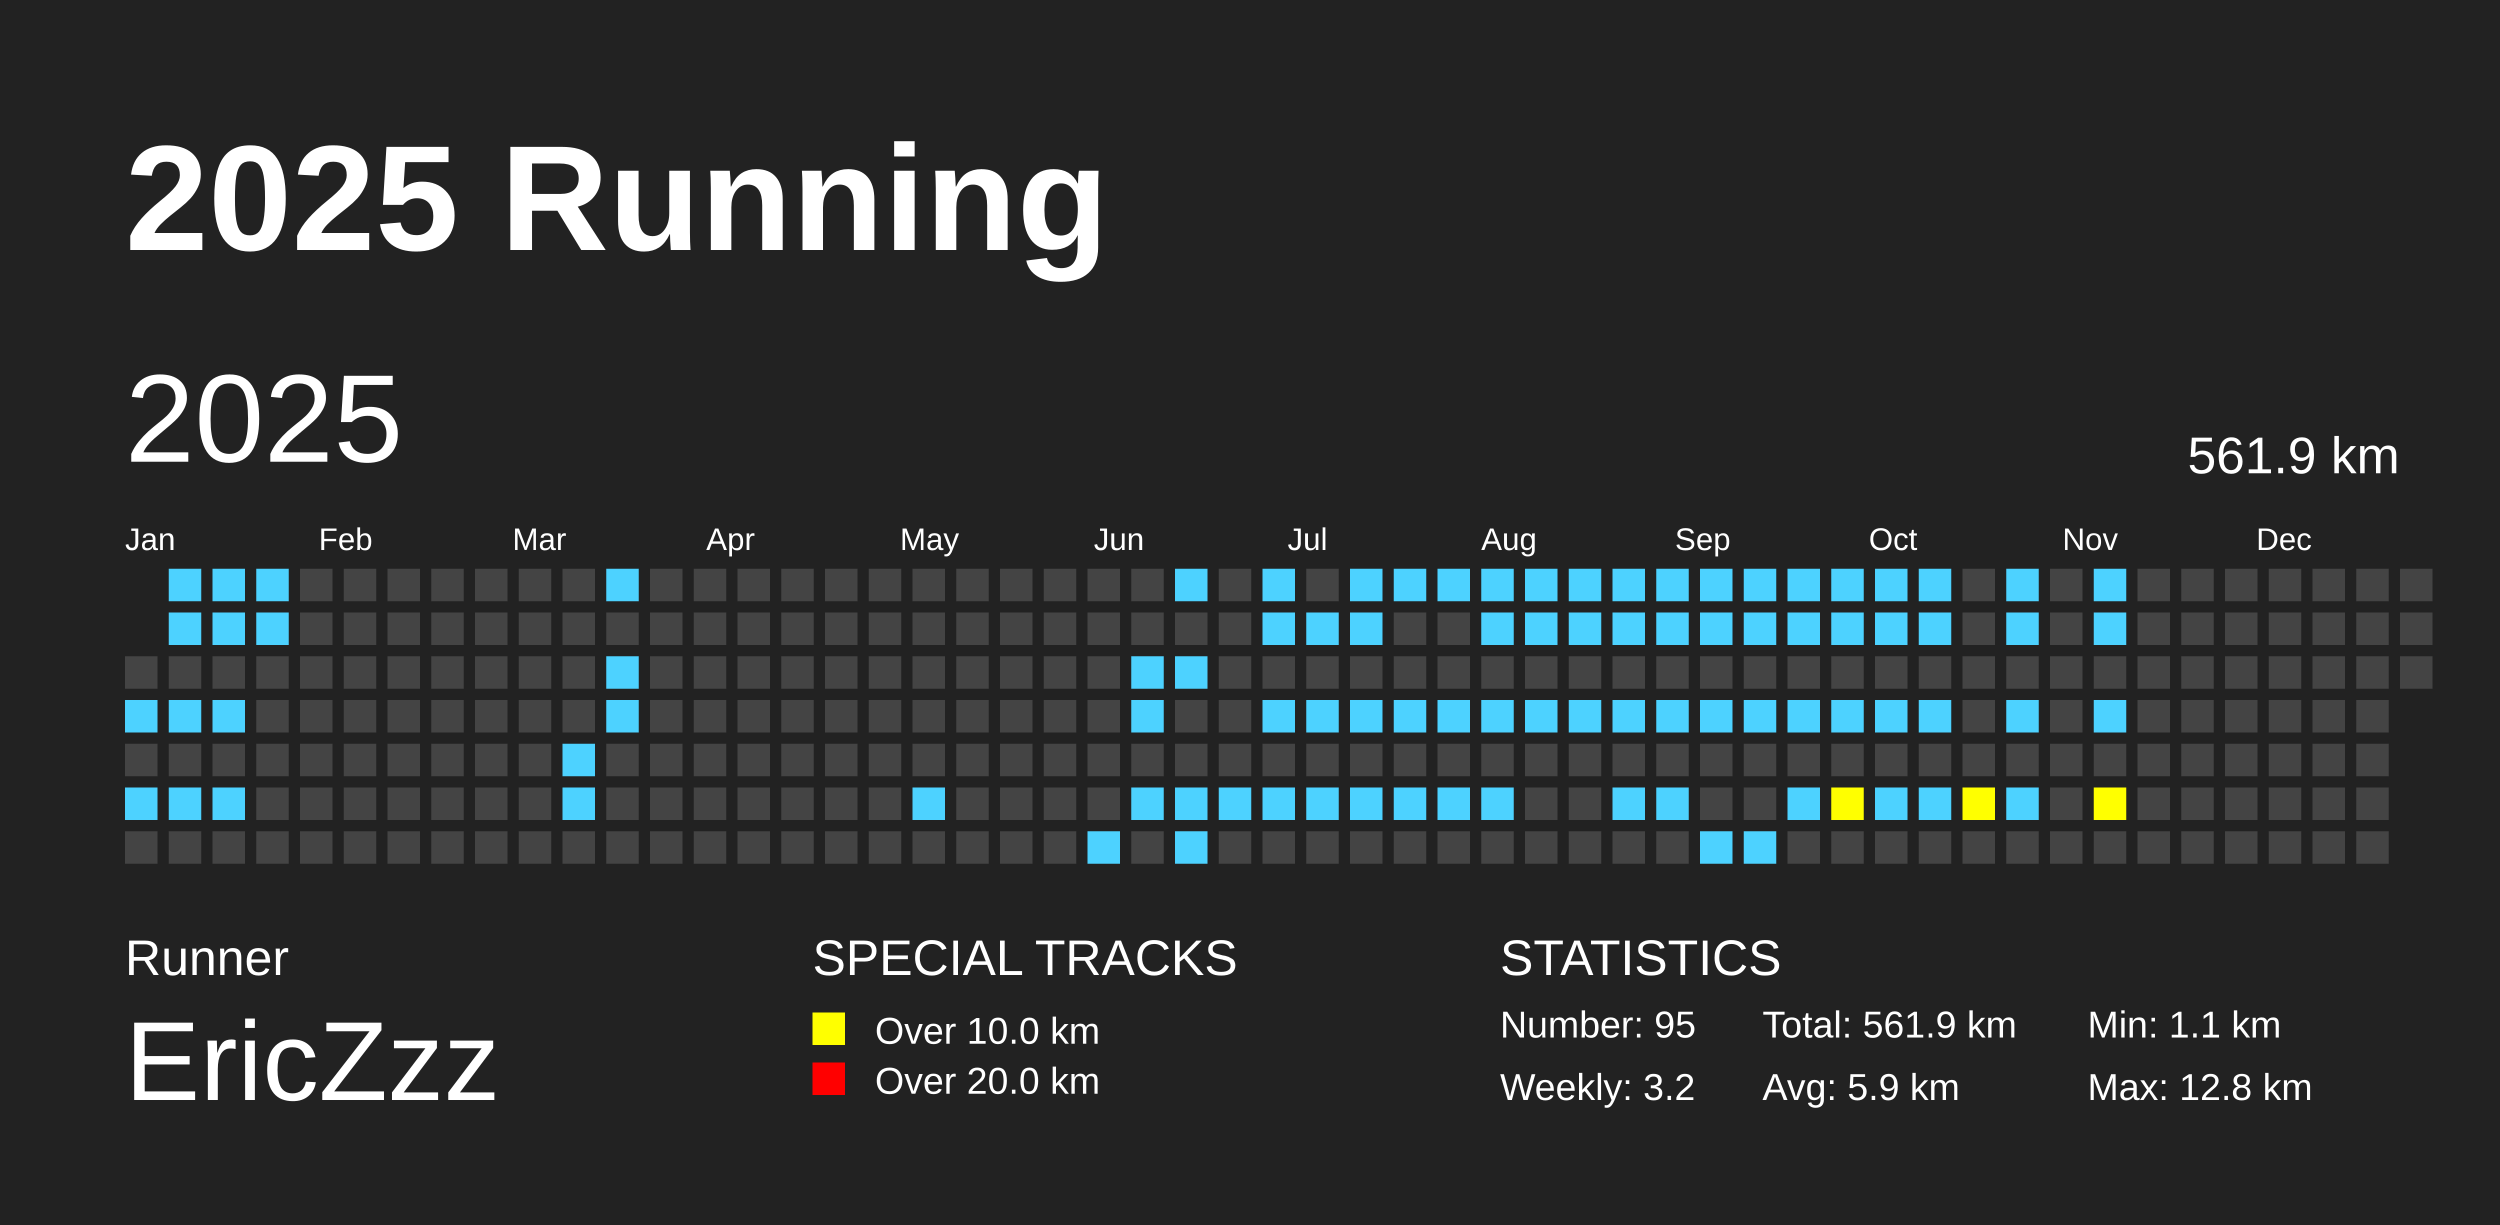
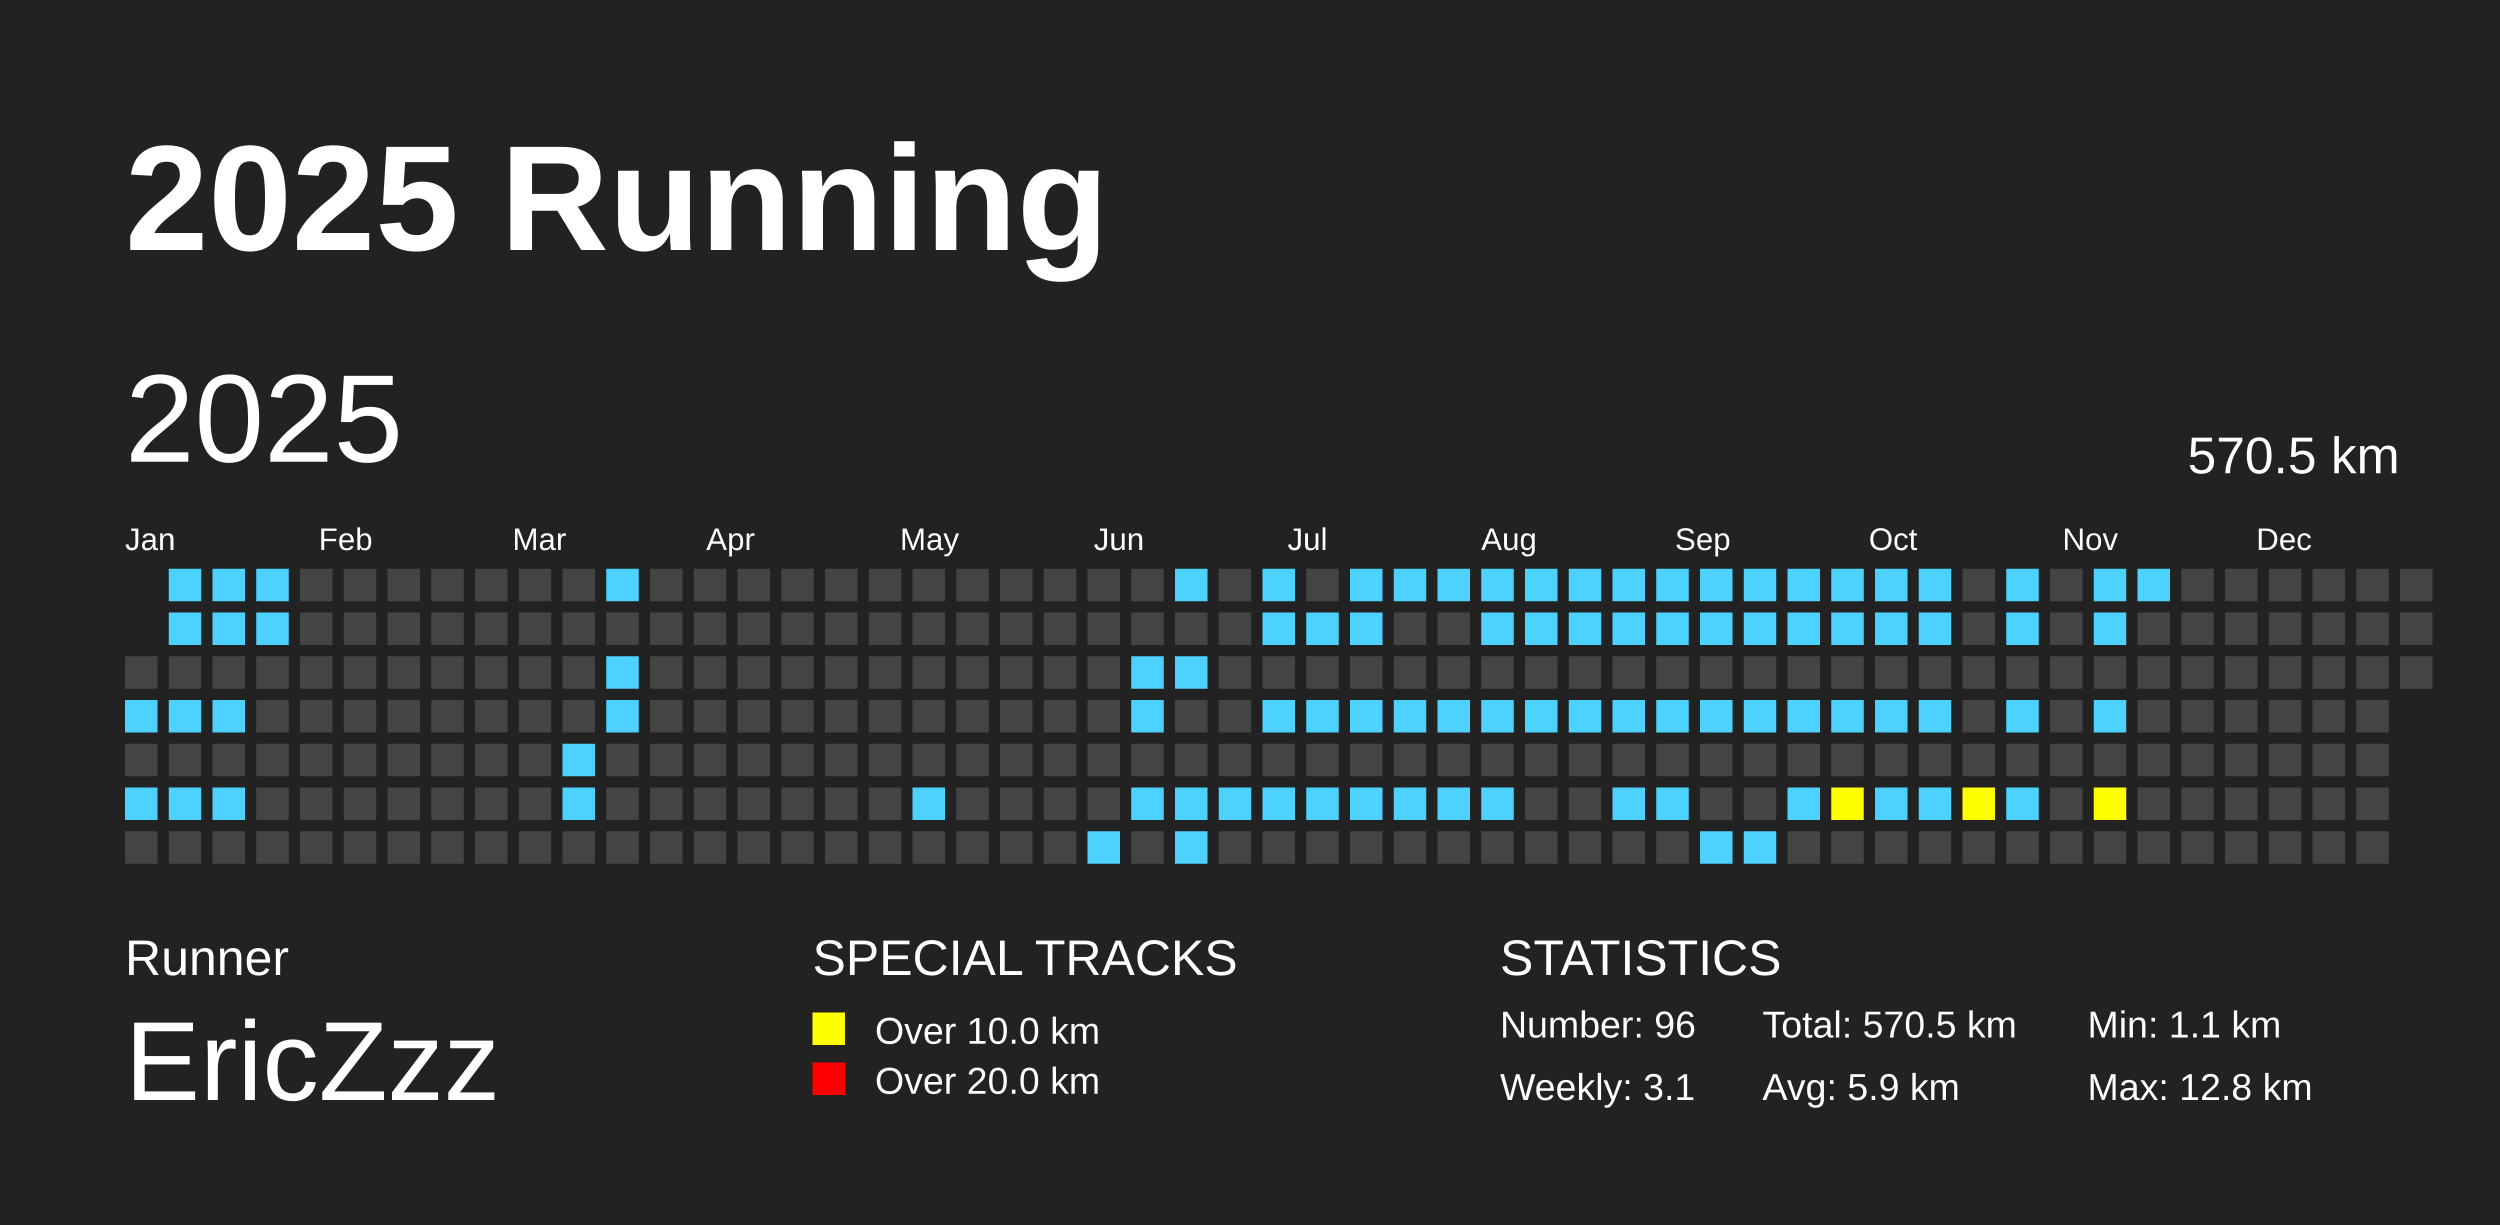
<svg xmlns="http://www.w3.org/2000/svg" baseProfile="full" height="98mm" version="1.1" viewBox="0,0,200,98" width="200mm">
  <defs />
  <rect fill="#222222" height="98" width="200" x="0" y="0" />
  <text fill="#FFFFFF" style="font-size:12px; font-family:Arial; font-weight:bold;" x="10" y="20">2025 Running</text>
  <text fill="#FFFFFF" style="font-size:4px; font-family:Arial" x="10" y="78">Runner</text>
  <text fill="#FFFFFF" style="font-size:9px; font-family:Arial" x="10" y="88">EricZzz</text>
  <text fill="#FFFFFF" style="font-size:4px; font-family:Arial" x="65" y="78">SPECIAL TRACKS</text>
  <rect fill="yellow" height="2.6" width="2.6" x="65" y="81" />
  <text fill="#FFFFFF" style="font-size:3px; font-family:Arial" x="70" y="83.5">Over 10.0 km</text>
  <rect fill="red" height="2.6" width="2.6" x="65" y="85" />
  <text fill="#FFFFFF" style="font-size:3px; font-family:Arial" x="70" y="87.5">Over 20.0 km</text>
  <text fill="#FFFFFF" style="font-size:4px; font-family:Arial" x="120" y="78">STATISTICS</text>
-   <text fill="#FFFFFF" style="font-size:3px; font-family:Arial" x="120" y="83">Number: 95</text>
-   <text fill="#FFFFFF" style="font-size:3px; font-family:Arial" x="120" y="88">Weekly: 3.2</text>
-   <text fill="#FFFFFF" style="font-size:3px; font-family:Arial" x="141" y="83">Total: 561.9 km</text>
+   <text fill="#FFFFFF" style="font-size:3px; font-family:Arial" x="120" y="83">Number: 96</text>
+   <text fill="#FFFFFF" style="font-size:3px; font-family:Arial" x="120" y="88">Weekly: 3.1</text>
+   <text fill="#FFFFFF" style="font-size:3px; font-family:Arial" x="141" y="83">Total: 570.5 km</text>
  <text fill="#FFFFFF" style="font-size:3px; font-family:Arial" x="141" y="88">Avg: 5.9 km</text>
  <text fill="#FFFFFF" style="font-size:3px; font-family:Arial" x="167" y="83">Min: 1.1 km</text>
  <text fill="#FFFFFF" style="font-size:3px; font-family:Arial" x="167" y="88">Max: 12.8 km</text>
  <text dominant-baseline="hanging" fill="#FFFFFF" style="font-size:10.0px; font-family:Arial;" x="10" y="30">2025</text>
-   <text dominant-baseline="hanging" fill="#FFFFFF" style="font-size:4.125px; font-family:Arial;" x="175" y="35">561.9 km</text>
+   <text dominant-baseline="hanging" fill="#FFFFFF" style="font-size:4.125px; font-family:Arial;" x="175" y="35">570.5 km</text>
  <text fill="#FFFFFF" style="font-size:2.5px; font-family:Arial" x="10.0" y="44">Jan</text>
  <text fill="#FFFFFF" style="font-size:2.5px; font-family:Arial" x="25.5" y="44">Feb</text>
  <text fill="#FFFFFF" style="font-size:2.5px; font-family:Arial" x="41.0" y="44">Mar</text>
  <text fill="#FFFFFF" style="font-size:2.5px; font-family:Arial" x="56.5" y="44">Apr</text>
  <text fill="#FFFFFF" style="font-size:2.5px; font-family:Arial" x="72.0" y="44">May</text>
  <text fill="#FFFFFF" style="font-size:2.5px; font-family:Arial" x="87.5" y="44">Jun</text>
  <text fill="#FFFFFF" style="font-size:2.5px; font-family:Arial" x="103.0" y="44">Jul</text>
  <text fill="#FFFFFF" style="font-size:2.5px; font-family:Arial" x="118.5" y="44">Aug</text>
  <text fill="#FFFFFF" style="font-size:2.5px; font-family:Arial" x="134.0" y="44">Sep</text>
  <text fill="#FFFFFF" style="font-size:2.5px; font-family:Arial" x="149.5" y="44">Oct</text>
  <text fill="#FFFFFF" style="font-size:2.5px; font-family:Arial" x="165.0" y="44">Nov</text>
  <text fill="#FFFFFF" style="font-size:2.5px; font-family:Arial" x="180.5" y="44">Dec</text>
  <rect fill="#444444" height="2.6" width="2.6" x="10.0" y="52.5" />
  <rect fill="#4DD2FF" height="2.6" width="2.6" x="10.0" y="56.0" />
  <rect fill="#444444" height="2.6" width="2.6" x="10.0" y="59.5" />
  <rect fill="#4DD2FF" height="2.6" width="2.6" x="10.0" y="63.0" />
  <rect fill="#444444" height="2.6" width="2.6" x="10.0" y="66.5" />
  <rect fill="#4DD2FF" height="2.6" width="2.6" x="13.5" y="45.5" />
  <rect fill="#4DD2FF" height="2.6" width="2.6" x="13.5" y="49.0" />
  <rect fill="#444444" height="2.6" width="2.6" x="13.5" y="52.5" />
  <rect fill="#4DD2FF" height="2.6" width="2.6" x="13.5" y="56.0" />
  <rect fill="#444444" height="2.6" width="2.6" x="13.5" y="59.5" />
  <rect fill="#4DD2FF" height="2.6" width="2.6" x="13.5" y="63.0" />
  <rect fill="#444444" height="2.6" width="2.6" x="13.5" y="66.5" />
  <rect fill="#4DD2FF" height="2.6" width="2.6" x="17.0" y="45.5" />
  <rect fill="#4DD2FF" height="2.6" width="2.6" x="17.0" y="49.0" />
  <rect fill="#444444" height="2.6" width="2.6" x="17.0" y="52.5" />
  <rect fill="#4DD2FF" height="2.6" width="2.6" x="17.0" y="56.0" />
  <rect fill="#444444" height="2.6" width="2.6" x="17.0" y="59.5" />
  <rect fill="#4DD2FF" height="2.6" width="2.6" x="17.0" y="63.0" />
  <rect fill="#444444" height="2.6" width="2.6" x="17.0" y="66.5" />
  <rect fill="#4DD2FF" height="2.6" width="2.6" x="20.5" y="45.5" />
  <rect fill="#4DD2FF" height="2.6" width="2.6" x="20.5" y="49.0" />
  <rect fill="#444444" height="2.6" width="2.6" x="20.5" y="52.5" />
  <rect fill="#444444" height="2.6" width="2.6" x="20.5" y="56.0" />
  <rect fill="#444444" height="2.6" width="2.6" x="20.5" y="59.5" />
  <rect fill="#444444" height="2.6" width="2.6" x="20.5" y="63.0" />
  <rect fill="#444444" height="2.6" width="2.6" x="20.5" y="66.5" />
  <rect fill="#444444" height="2.6" width="2.6" x="24.0" y="45.5" />
  <rect fill="#444444" height="2.6" width="2.6" x="24.0" y="49.0" />
  <rect fill="#444444" height="2.6" width="2.6" x="24.0" y="52.5" />
  <rect fill="#444444" height="2.6" width="2.6" x="24.0" y="56.0" />
  <rect fill="#444444" height="2.6" width="2.6" x="24.0" y="59.5" />
  <rect fill="#444444" height="2.6" width="2.6" x="24.0" y="63.0" />
  <rect fill="#444444" height="2.6" width="2.6" x="24.0" y="66.5" />
  <rect fill="#444444" height="2.6" width="2.6" x="27.5" y="45.5" />
  <rect fill="#444444" height="2.6" width="2.6" x="27.5" y="49.0" />
  <rect fill="#444444" height="2.6" width="2.6" x="27.5" y="52.5" />
  <rect fill="#444444" height="2.6" width="2.6" x="27.5" y="56.0" />
  <rect fill="#444444" height="2.6" width="2.6" x="27.5" y="59.5" />
  <rect fill="#444444" height="2.6" width="2.6" x="27.5" y="63.0" />
  <rect fill="#444444" height="2.6" width="2.6" x="27.5" y="66.5" />
  <rect fill="#444444" height="2.6" width="2.6" x="31.0" y="45.5" />
  <rect fill="#444444" height="2.6" width="2.6" x="31.0" y="49.0" />
  <rect fill="#444444" height="2.6" width="2.6" x="31.0" y="52.5" />
  <rect fill="#444444" height="2.6" width="2.6" x="31.0" y="56.0" />
  <rect fill="#444444" height="2.6" width="2.6" x="31.0" y="59.5" />
  <rect fill="#444444" height="2.6" width="2.6" x="31.0" y="63.0" />
  <rect fill="#444444" height="2.6" width="2.6" x="31.0" y="66.5" />
  <rect fill="#444444" height="2.6" width="2.6" x="34.5" y="45.5" />
  <rect fill="#444444" height="2.6" width="2.6" x="34.5" y="49.0" />
  <rect fill="#444444" height="2.6" width="2.6" x="34.5" y="52.5" />
  <rect fill="#444444" height="2.6" width="2.6" x="34.5" y="56.0" />
  <rect fill="#444444" height="2.6" width="2.6" x="34.5" y="59.5" />
  <rect fill="#444444" height="2.6" width="2.6" x="34.5" y="63.0" />
  <rect fill="#444444" height="2.6" width="2.6" x="34.5" y="66.5" />
  <rect fill="#444444" height="2.6" width="2.6" x="38.0" y="45.5" />
  <rect fill="#444444" height="2.6" width="2.6" x="38.0" y="49.0" />
  <rect fill="#444444" height="2.6" width="2.6" x="38.0" y="52.5" />
  <rect fill="#444444" height="2.6" width="2.6" x="38.0" y="56.0" />
  <rect fill="#444444" height="2.6" width="2.6" x="38.0" y="59.5" />
  <rect fill="#444444" height="2.6" width="2.6" x="38.0" y="63.0" />
  <rect fill="#444444" height="2.6" width="2.6" x="38.0" y="66.5" />
  <rect fill="#444444" height="2.6" width="2.6" x="41.5" y="45.5" />
  <rect fill="#444444" height="2.6" width="2.6" x="41.5" y="49.0" />
  <rect fill="#444444" height="2.6" width="2.6" x="41.5" y="52.5" />
  <rect fill="#444444" height="2.6" width="2.6" x="41.5" y="56.0" />
  <rect fill="#444444" height="2.6" width="2.6" x="41.5" y="59.5" />
  <rect fill="#444444" height="2.6" width="2.6" x="41.5" y="63.0" />
  <rect fill="#444444" height="2.6" width="2.6" x="41.5" y="66.5" />
  <rect fill="#444444" height="2.6" width="2.6" x="45.0" y="45.5" />
  <rect fill="#444444" height="2.6" width="2.6" x="45.0" y="49.0" />
  <rect fill="#444444" height="2.6" width="2.6" x="45.0" y="52.5" />
  <rect fill="#444444" height="2.6" width="2.6" x="45.0" y="56.0" />
  <rect fill="#4DD2FF" height="2.6" width="2.6" x="45.0" y="59.5" />
  <rect fill="#4DD2FF" height="2.6" width="2.6" x="45.0" y="63.0" />
  <rect fill="#444444" height="2.6" width="2.6" x="45.0" y="66.5" />
  <rect fill="#4DD2FF" height="2.6" width="2.6" x="48.5" y="45.5" />
  <rect fill="#444444" height="2.6" width="2.6" x="48.5" y="49.0" />
  <rect fill="#4DD2FF" height="2.6" width="2.6" x="48.5" y="52.5" />
  <rect fill="#4DD2FF" height="2.6" width="2.6" x="48.5" y="56.0" />
  <rect fill="#444444" height="2.6" width="2.6" x="48.5" y="59.5" />
  <rect fill="#444444" height="2.6" width="2.6" x="48.5" y="63.0" />
  <rect fill="#444444" height="2.6" width="2.6" x="48.5" y="66.5" />
  <rect fill="#444444" height="2.6" width="2.6" x="52.0" y="45.5" />
  <rect fill="#444444" height="2.6" width="2.6" x="52.0" y="49.0" />
  <rect fill="#444444" height="2.6" width="2.6" x="52.0" y="52.5" />
  <rect fill="#444444" height="2.6" width="2.6" x="52.0" y="56.0" />
  <rect fill="#444444" height="2.6" width="2.6" x="52.0" y="59.5" />
  <rect fill="#444444" height="2.6" width="2.6" x="52.0" y="63.0" />
  <rect fill="#444444" height="2.6" width="2.6" x="52.0" y="66.5" />
  <rect fill="#444444" height="2.6" width="2.6" x="55.5" y="45.5" />
  <rect fill="#444444" height="2.6" width="2.6" x="55.5" y="49.0" />
  <rect fill="#444444" height="2.6" width="2.6" x="55.5" y="52.5" />
  <rect fill="#444444" height="2.6" width="2.6" x="55.5" y="56.0" />
  <rect fill="#444444" height="2.6" width="2.6" x="55.5" y="59.5" />
  <rect fill="#444444" height="2.6" width="2.6" x="55.5" y="63.0" />
  <rect fill="#444444" height="2.6" width="2.6" x="55.5" y="66.5" />
  <rect fill="#444444" height="2.6" width="2.6" x="59.0" y="45.5" />
  <rect fill="#444444" height="2.6" width="2.6" x="59.0" y="49.0" />
  <rect fill="#444444" height="2.6" width="2.6" x="59.0" y="52.5" />
  <rect fill="#444444" height="2.6" width="2.6" x="59.0" y="56.0" />
  <rect fill="#444444" height="2.6" width="2.6" x="59.0" y="59.5" />
  <rect fill="#444444" height="2.6" width="2.6" x="59.0" y="63.0" />
  <rect fill="#444444" height="2.6" width="2.6" x="59.0" y="66.5" />
  <rect fill="#444444" height="2.6" width="2.6" x="62.5" y="45.5" />
  <rect fill="#444444" height="2.6" width="2.6" x="62.5" y="49.0" />
  <rect fill="#444444" height="2.6" width="2.6" x="62.5" y="52.5" />
  <rect fill="#444444" height="2.6" width="2.6" x="62.5" y="56.0" />
  <rect fill="#444444" height="2.6" width="2.6" x="62.5" y="59.5" />
  <rect fill="#444444" height="2.6" width="2.6" x="62.5" y="63.0" />
  <rect fill="#444444" height="2.6" width="2.6" x="62.5" y="66.5" />
  <rect fill="#444444" height="2.6" width="2.6" x="66.0" y="45.5" />
  <rect fill="#444444" height="2.6" width="2.6" x="66.0" y="49.0" />
  <rect fill="#444444" height="2.6" width="2.6" x="66.0" y="52.5" />
  <rect fill="#444444" height="2.6" width="2.6" x="66.0" y="56.0" />
  <rect fill="#444444" height="2.6" width="2.6" x="66.0" y="59.5" />
  <rect fill="#444444" height="2.6" width="2.6" x="66.0" y="63.0" />
  <rect fill="#444444" height="2.6" width="2.6" x="66.0" y="66.5" />
  <rect fill="#444444" height="2.6" width="2.6" x="69.5" y="45.5" />
  <rect fill="#444444" height="2.6" width="2.6" x="69.5" y="49.0" />
  <rect fill="#444444" height="2.6" width="2.6" x="69.5" y="52.5" />
  <rect fill="#444444" height="2.6" width="2.6" x="69.5" y="56.0" />
  <rect fill="#444444" height="2.6" width="2.6" x="69.5" y="59.5" />
  <rect fill="#444444" height="2.6" width="2.6" x="69.5" y="63.0" />
  <rect fill="#444444" height="2.6" width="2.6" x="69.5" y="66.5" />
  <rect fill="#444444" height="2.6" width="2.6" x="73.0" y="45.5" />
  <rect fill="#444444" height="2.6" width="2.6" x="73.0" y="49.0" />
  <rect fill="#444444" height="2.6" width="2.6" x="73.0" y="52.5" />
  <rect fill="#444444" height="2.6" width="2.6" x="73.0" y="56.0" />
  <rect fill="#444444" height="2.6" width="2.6" x="73.0" y="59.5" />
  <rect fill="#4DD2FF" height="2.6" width="2.6" x="73.0" y="63.0" />
  <rect fill="#444444" height="2.6" width="2.6" x="73.0" y="66.5" />
  <rect fill="#444444" height="2.6" width="2.6" x="76.5" y="45.5" />
  <rect fill="#444444" height="2.6" width="2.6" x="76.5" y="49.0" />
  <rect fill="#444444" height="2.6" width="2.6" x="76.5" y="52.5" />
  <rect fill="#444444" height="2.6" width="2.6" x="76.5" y="56.0" />
  <rect fill="#444444" height="2.6" width="2.6" x="76.5" y="59.5" />
  <rect fill="#444444" height="2.6" width="2.6" x="76.5" y="63.0" />
  <rect fill="#444444" height="2.6" width="2.6" x="76.5" y="66.5" />
  <rect fill="#444444" height="2.6" width="2.6" x="80.0" y="45.5" />
  <rect fill="#444444" height="2.6" width="2.6" x="80.0" y="49.0" />
  <rect fill="#444444" height="2.6" width="2.6" x="80.0" y="52.5" />
  <rect fill="#444444" height="2.6" width="2.6" x="80.0" y="56.0" />
  <rect fill="#444444" height="2.6" width="2.6" x="80.0" y="59.5" />
  <rect fill="#444444" height="2.6" width="2.6" x="80.0" y="63.0" />
  <rect fill="#444444" height="2.6" width="2.6" x="80.0" y="66.5" />
  <rect fill="#444444" height="2.6" width="2.6" x="83.5" y="45.5" />
  <rect fill="#444444" height="2.6" width="2.6" x="83.5" y="49.0" />
  <rect fill="#444444" height="2.6" width="2.6" x="83.5" y="52.5" />
  <rect fill="#444444" height="2.6" width="2.6" x="83.5" y="56.0" />
  <rect fill="#444444" height="2.6" width="2.6" x="83.5" y="59.5" />
  <rect fill="#444444" height="2.6" width="2.6" x="83.5" y="63.0" />
  <rect fill="#444444" height="2.6" width="2.6" x="83.5" y="66.5" />
  <rect fill="#444444" height="2.6" width="2.6" x="87.0" y="45.5" />
  <rect fill="#444444" height="2.6" width="2.6" x="87.0" y="49.0" />
  <rect fill="#444444" height="2.6" width="2.6" x="87.0" y="52.5" />
  <rect fill="#444444" height="2.6" width="2.6" x="87.0" y="56.0" />
  <rect fill="#444444" height="2.6" width="2.6" x="87.0" y="59.5" />
  <rect fill="#444444" height="2.6" width="2.6" x="87.0" y="63.0" />
  <rect fill="#4DD2FF" height="2.6" width="2.6" x="87.0" y="66.5" />
  <rect fill="#444444" height="2.6" width="2.6" x="90.5" y="45.5" />
  <rect fill="#444444" height="2.6" width="2.6" x="90.5" y="49.0" />
  <rect fill="#4DD2FF" height="2.6" width="2.6" x="90.5" y="52.5" />
  <rect fill="#4DD2FF" height="2.6" width="2.6" x="90.5" y="56.0" />
  <rect fill="#444444" height="2.6" width="2.6" x="90.5" y="59.5" />
  <rect fill="#4DD2FF" height="2.6" width="2.6" x="90.5" y="63.0" />
  <rect fill="#444444" height="2.6" width="2.6" x="90.5" y="66.5" />
  <rect fill="#4DD2FF" height="2.6" width="2.6" x="94.0" y="45.5" />
  <rect fill="#444444" height="2.6" width="2.6" x="94.0" y="49.0" />
  <rect fill="#4DD2FF" height="2.6" width="2.6" x="94.0" y="52.5" />
  <rect fill="#444444" height="2.6" width="2.6" x="94.0" y="56.0" />
  <rect fill="#444444" height="2.6" width="2.6" x="94.0" y="59.5" />
  <rect fill="#4DD2FF" height="2.6" width="2.6" x="94.0" y="63.0" />
  <rect fill="#4DD2FF" height="2.6" width="2.6" x="94.0" y="66.5" />
  <rect fill="#444444" height="2.6" width="2.6" x="97.5" y="45.5" />
  <rect fill="#444444" height="2.6" width="2.6" x="97.5" y="49.0" />
  <rect fill="#444444" height="2.6" width="2.6" x="97.5" y="52.5" />
  <rect fill="#444444" height="2.6" width="2.6" x="97.5" y="56.0" />
  <rect fill="#444444" height="2.6" width="2.6" x="97.5" y="59.5" />
  <rect fill="#4DD2FF" height="2.6" width="2.6" x="97.5" y="63.0" />
  <rect fill="#444444" height="2.6" width="2.6" x="97.5" y="66.5" />
  <rect fill="#4DD2FF" height="2.6" width="2.6" x="101.0" y="45.5" />
  <rect fill="#4DD2FF" height="2.6" width="2.6" x="101.0" y="49.0" />
  <rect fill="#444444" height="2.6" width="2.6" x="101.0" y="52.5" />
  <rect fill="#4DD2FF" height="2.6" width="2.6" x="101.0" y="56.0" />
  <rect fill="#444444" height="2.6" width="2.6" x="101.0" y="59.5" />
  <rect fill="#4DD2FF" height="2.6" width="2.6" x="101.0" y="63.0" />
  <rect fill="#444444" height="2.6" width="2.6" x="101.0" y="66.5" />
  <rect fill="#444444" height="2.6" width="2.6" x="104.5" y="45.5" />
  <rect fill="#4DD2FF" height="2.6" width="2.6" x="104.5" y="49.0" />
  <rect fill="#444444" height="2.6" width="2.6" x="104.5" y="52.5" />
  <rect fill="#4DD2FF" height="2.6" width="2.6" x="104.5" y="56.0" />
  <rect fill="#444444" height="2.6" width="2.6" x="104.5" y="59.5" />
  <rect fill="#4DD2FF" height="2.6" width="2.6" x="104.5" y="63.0" />
  <rect fill="#444444" height="2.6" width="2.6" x="104.5" y="66.5" />
  <rect fill="#4DD2FF" height="2.6" width="2.6" x="108.0" y="45.5" />
  <rect fill="#4DD2FF" height="2.6" width="2.6" x="108.0" y="49.0" />
  <rect fill="#444444" height="2.6" width="2.6" x="108.0" y="52.5" />
  <rect fill="#4DD2FF" height="2.6" width="2.6" x="108.0" y="56.0" />
  <rect fill="#444444" height="2.6" width="2.6" x="108.0" y="59.5" />
  <rect fill="#4DD2FF" height="2.6" width="2.6" x="108.0" y="63.0" />
  <rect fill="#444444" height="2.6" width="2.6" x="108.0" y="66.5" />
  <rect fill="#4DD2FF" height="2.6" width="2.6" x="111.5" y="45.5" />
  <rect fill="#444444" height="2.6" width="2.6" x="111.5" y="49.0" />
  <rect fill="#444444" height="2.6" width="2.6" x="111.5" y="52.5" />
  <rect fill="#4DD2FF" height="2.6" width="2.6" x="111.5" y="56.0" />
  <rect fill="#444444" height="2.6" width="2.6" x="111.5" y="59.5" />
  <rect fill="#4DD2FF" height="2.6" width="2.6" x="111.5" y="63.0" />
  <rect fill="#444444" height="2.6" width="2.6" x="111.5" y="66.5" />
  <rect fill="#4DD2FF" height="2.6" width="2.6" x="115.0" y="45.5" />
  <rect fill="#444444" height="2.6" width="2.6" x="115.0" y="49.0" />
  <rect fill="#444444" height="2.6" width="2.6" x="115.0" y="52.5" />
  <rect fill="#4DD2FF" height="2.6" width="2.6" x="115.0" y="56.0" />
  <rect fill="#444444" height="2.6" width="2.6" x="115.0" y="59.5" />
  <rect fill="#4DD2FF" height="2.6" width="2.6" x="115.0" y="63.0" />
  <rect fill="#444444" height="2.6" width="2.6" x="115.0" y="66.5" />
  <rect fill="#4DD2FF" height="2.6" width="2.6" x="118.5" y="45.5" />
  <rect fill="#4DD2FF" height="2.6" width="2.6" x="118.5" y="49.0" />
  <rect fill="#444444" height="2.6" width="2.6" x="118.5" y="52.5" />
  <rect fill="#4DD2FF" height="2.6" width="2.6" x="118.5" y="56.0" />
  <rect fill="#444444" height="2.6" width="2.6" x="118.5" y="59.5" />
  <rect fill="#4DD2FF" height="2.6" width="2.6" x="118.5" y="63.0" />
  <rect fill="#444444" height="2.6" width="2.6" x="118.5" y="66.5" />
  <rect fill="#4DD2FF" height="2.6" width="2.6" x="122.0" y="45.5" />
  <rect fill="#4DD2FF" height="2.6" width="2.6" x="122.0" y="49.0" />
  <rect fill="#444444" height="2.6" width="2.6" x="122.0" y="52.5" />
  <rect fill="#4DD2FF" height="2.6" width="2.6" x="122.0" y="56.0" />
  <rect fill="#444444" height="2.6" width="2.6" x="122.0" y="59.5" />
  <rect fill="#444444" height="2.6" width="2.6" x="122.0" y="63.0" />
  <rect fill="#444444" height="2.6" width="2.6" x="122.0" y="66.5" />
  <rect fill="#4DD2FF" height="2.6" width="2.6" x="125.5" y="45.5" />
  <rect fill="#4DD2FF" height="2.6" width="2.6" x="125.5" y="49.0" />
  <rect fill="#444444" height="2.6" width="2.6" x="125.5" y="52.5" />
  <rect fill="#4DD2FF" height="2.6" width="2.6" x="125.5" y="56.0" />
  <rect fill="#444444" height="2.6" width="2.6" x="125.5" y="59.5" />
  <rect fill="#444444" height="2.6" width="2.6" x="125.5" y="63.0" />
  <rect fill="#444444" height="2.6" width="2.6" x="125.5" y="66.5" />
  <rect fill="#4DD2FF" height="2.6" width="2.6" x="129.0" y="45.5" />
  <rect fill="#4DD2FF" height="2.6" width="2.6" x="129.0" y="49.0" />
  <rect fill="#444444" height="2.6" width="2.6" x="129.0" y="52.5" />
  <rect fill="#4DD2FF" height="2.6" width="2.6" x="129.0" y="56.0" />
  <rect fill="#444444" height="2.6" width="2.6" x="129.0" y="59.5" />
  <rect fill="#4DD2FF" height="2.6" width="2.6" x="129.0" y="63.0" />
  <rect fill="#444444" height="2.6" width="2.6" x="129.0" y="66.5" />
  <rect fill="#4DD2FF" height="2.6" width="2.6" x="132.5" y="45.5" />
  <rect fill="#4DD2FF" height="2.6" width="2.6" x="132.5" y="49.0" />
  <rect fill="#444444" height="2.6" width="2.6" x="132.5" y="52.5" />
  <rect fill="#4DD2FF" height="2.6" width="2.6" x="132.5" y="56.0" />
  <rect fill="#444444" height="2.6" width="2.6" x="132.5" y="59.5" />
  <rect fill="#4DD2FF" height="2.6" width="2.6" x="132.5" y="63.0" />
  <rect fill="#444444" height="2.6" width="2.6" x="132.5" y="66.5" />
  <rect fill="#4DD2FF" height="2.6" width="2.6" x="136.0" y="45.5" />
  <rect fill="#4DD2FF" height="2.6" width="2.6" x="136.0" y="49.0" />
  <rect fill="#444444" height="2.6" width="2.6" x="136.0" y="52.5" />
  <rect fill="#4DD2FF" height="2.6" width="2.6" x="136.0" y="56.0" />
  <rect fill="#444444" height="2.6" width="2.6" x="136.0" y="59.5" />
  <rect fill="#444444" height="2.6" width="2.6" x="136.0" y="63.0" />
  <rect fill="#4DD2FF" height="2.6" width="2.6" x="136.0" y="66.5" />
  <rect fill="#4DD2FF" height="2.6" width="2.6" x="139.5" y="45.5" />
  <rect fill="#4DD2FF" height="2.6" width="2.6" x="139.5" y="49.0" />
  <rect fill="#444444" height="2.6" width="2.6" x="139.5" y="52.5" />
  <rect fill="#4DD2FF" height="2.6" width="2.6" x="139.5" y="56.0" />
  <rect fill="#444444" height="2.6" width="2.6" x="139.5" y="59.5" />
  <rect fill="#444444" height="2.6" width="2.6" x="139.5" y="63.0" />
  <rect fill="#4DD2FF" height="2.6" width="2.6" x="139.5" y="66.5" />
  <rect fill="#4DD2FF" height="2.6" width="2.6" x="143.0" y="45.5" />
  <rect fill="#4DD2FF" height="2.6" width="2.6" x="143.0" y="49.0" />
  <rect fill="#444444" height="2.6" width="2.6" x="143.0" y="52.5" />
  <rect fill="#4DD2FF" height="2.6" width="2.6" x="143.0" y="56.0" />
  <rect fill="#444444" height="2.6" width="2.6" x="143.0" y="59.5" />
  <rect fill="#4DD2FF" height="2.6" width="2.6" x="143.0" y="63.0" />
  <rect fill="#444444" height="2.6" width="2.6" x="143.0" y="66.5" />
  <rect fill="#4DD2FF" height="2.6" width="2.6" x="146.5" y="45.5" />
  <rect fill="#4DD2FF" height="2.6" width="2.6" x="146.5" y="49.0" />
  <rect fill="#444444" height="2.6" width="2.6" x="146.5" y="52.5" />
  <rect fill="#4DD2FF" height="2.6" width="2.6" x="146.5" y="56.0" />
  <rect fill="#444444" height="2.6" width="2.6" x="146.5" y="59.5" />
  <rect fill="yellow" height="2.6" width="2.6" x="146.5" y="63.0" />
  <rect fill="#444444" height="2.6" width="2.6" x="146.5" y="66.5" />
  <rect fill="#4DD2FF" height="2.6" width="2.6" x="150.0" y="45.5" />
  <rect fill="#4DD2FF" height="2.6" width="2.6" x="150.0" y="49.0" />
  <rect fill="#444444" height="2.6" width="2.6" x="150.0" y="52.5" />
  <rect fill="#4DD2FF" height="2.6" width="2.6" x="150.0" y="56.0" />
  <rect fill="#444444" height="2.6" width="2.6" x="150.0" y="59.5" />
  <rect fill="#4DD2FF" height="2.6" width="2.6" x="150.0" y="63.0" />
  <rect fill="#444444" height="2.6" width="2.6" x="150.0" y="66.5" />
  <rect fill="#4DD2FF" height="2.6" width="2.6" x="153.5" y="45.5" />
  <rect fill="#4DD2FF" height="2.6" width="2.6" x="153.5" y="49.0" />
  <rect fill="#444444" height="2.6" width="2.6" x="153.5" y="52.5" />
  <rect fill="#4DD2FF" height="2.6" width="2.6" x="153.5" y="56.0" />
  <rect fill="#444444" height="2.6" width="2.6" x="153.5" y="59.5" />
  <rect fill="#4DD2FF" height="2.6" width="2.6" x="153.5" y="63.0" />
  <rect fill="#444444" height="2.6" width="2.6" x="153.5" y="66.5" />
  <rect fill="#444444" height="2.6" width="2.6" x="157.0" y="45.5" />
  <rect fill="#444444" height="2.6" width="2.6" x="157.0" y="49.0" />
  <rect fill="#444444" height="2.6" width="2.6" x="157.0" y="52.5" />
  <rect fill="#444444" height="2.6" width="2.6" x="157.0" y="56.0" />
  <rect fill="#444444" height="2.6" width="2.6" x="157.0" y="59.5" />
  <rect fill="yellow" height="2.6" width="2.6" x="157.0" y="63.0" />
  <rect fill="#444444" height="2.6" width="2.6" x="157.0" y="66.5" />
  <rect fill="#4DD2FF" height="2.6" width="2.6" x="160.5" y="45.5" />
  <rect fill="#4DD2FF" height="2.6" width="2.6" x="160.5" y="49.0" />
  <rect fill="#444444" height="2.6" width="2.6" x="160.5" y="52.5" />
  <rect fill="#4DD2FF" height="2.6" width="2.6" x="160.5" y="56.0" />
  <rect fill="#444444" height="2.6" width="2.6" x="160.5" y="59.5" />
  <rect fill="#4DD2FF" height="2.6" width="2.6" x="160.5" y="63.0" />
  <rect fill="#444444" height="2.6" width="2.6" x="160.5" y="66.5" />
  <rect fill="#444444" height="2.6" width="2.6" x="164.0" y="45.5" />
  <rect fill="#444444" height="2.6" width="2.6" x="164.0" y="49.0" />
  <rect fill="#444444" height="2.6" width="2.6" x="164.0" y="52.5" />
  <rect fill="#444444" height="2.6" width="2.6" x="164.0" y="56.0" />
  <rect fill="#444444" height="2.6" width="2.6" x="164.0" y="59.5" />
  <rect fill="#444444" height="2.6" width="2.6" x="164.0" y="63.0" />
  <rect fill="#444444" height="2.6" width="2.6" x="164.0" y="66.5" />
  <rect fill="#4DD2FF" height="2.6" width="2.6" x="167.5" y="45.5" />
  <rect fill="#4DD2FF" height="2.6" width="2.6" x="167.5" y="49.0" />
  <rect fill="#444444" height="2.6" width="2.6" x="167.5" y="52.5" />
  <rect fill="#4DD2FF" height="2.6" width="2.6" x="167.5" y="56.0" />
  <rect fill="#444444" height="2.6" width="2.6" x="167.5" y="59.5" />
  <rect fill="yellow" height="2.6" width="2.6" x="167.5" y="63.0" />
  <rect fill="#444444" height="2.6" width="2.6" x="167.5" y="66.5" />
-   <rect fill="#444444" height="2.6" width="2.6" x="171.0" y="45.5" />
+   <rect fill="#4DD2FF" height="2.6" width="2.6" x="171.0" y="45.5" />
  <rect fill="#444444" height="2.6" width="2.6" x="171.0" y="49.0" />
  <rect fill="#444444" height="2.6" width="2.6" x="171.0" y="52.5" />
  <rect fill="#444444" height="2.6" width="2.6" x="171.0" y="56.0" />
  <rect fill="#444444" height="2.6" width="2.6" x="171.0" y="59.5" />
  <rect fill="#444444" height="2.6" width="2.6" x="171.0" y="63.0" />
  <rect fill="#444444" height="2.6" width="2.6" x="171.0" y="66.5" />
  <rect fill="#444444" height="2.6" width="2.6" x="174.5" y="45.5" />
  <rect fill="#444444" height="2.6" width="2.6" x="174.5" y="49.0" />
  <rect fill="#444444" height="2.6" width="2.6" x="174.5" y="52.5" />
  <rect fill="#444444" height="2.6" width="2.6" x="174.5" y="56.0" />
  <rect fill="#444444" height="2.6" width="2.6" x="174.5" y="59.5" />
  <rect fill="#444444" height="2.6" width="2.6" x="174.5" y="63.0" />
  <rect fill="#444444" height="2.6" width="2.6" x="174.5" y="66.5" />
  <rect fill="#444444" height="2.6" width="2.6" x="178.0" y="45.5" />
  <rect fill="#444444" height="2.6" width="2.6" x="178.0" y="49.0" />
  <rect fill="#444444" height="2.6" width="2.6" x="178.0" y="52.5" />
  <rect fill="#444444" height="2.6" width="2.6" x="178.0" y="56.0" />
  <rect fill="#444444" height="2.6" width="2.6" x="178.0" y="59.5" />
  <rect fill="#444444" height="2.6" width="2.6" x="178.0" y="63.0" />
  <rect fill="#444444" height="2.6" width="2.6" x="178.0" y="66.5" />
  <rect fill="#444444" height="2.6" width="2.6" x="181.5" y="45.5" />
  <rect fill="#444444" height="2.6" width="2.6" x="181.5" y="49.0" />
  <rect fill="#444444" height="2.6" width="2.6" x="181.5" y="52.5" />
  <rect fill="#444444" height="2.6" width="2.6" x="181.5" y="56.0" />
  <rect fill="#444444" height="2.6" width="2.6" x="181.5" y="59.5" />
  <rect fill="#444444" height="2.6" width="2.6" x="181.5" y="63.0" />
  <rect fill="#444444" height="2.6" width="2.6" x="181.5" y="66.5" />
  <rect fill="#444444" height="2.6" width="2.6" x="185.0" y="45.5" />
  <rect fill="#444444" height="2.6" width="2.6" x="185.0" y="49.0" />
  <rect fill="#444444" height="2.6" width="2.6" x="185.0" y="52.5" />
  <rect fill="#444444" height="2.6" width="2.6" x="185.0" y="56.0" />
  <rect fill="#444444" height="2.6" width="2.6" x="185.0" y="59.5" />
  <rect fill="#444444" height="2.6" width="2.6" x="185.0" y="63.0" />
  <rect fill="#444444" height="2.6" width="2.6" x="185.0" y="66.5" />
  <rect fill="#444444" height="2.6" width="2.6" x="188.5" y="45.5" />
  <rect fill="#444444" height="2.6" width="2.6" x="188.5" y="49.0" />
  <rect fill="#444444" height="2.6" width="2.6" x="188.5" y="52.5" />
  <rect fill="#444444" height="2.6" width="2.6" x="188.5" y="56.0" />
  <rect fill="#444444" height="2.6" width="2.6" x="188.5" y="59.5" />
  <rect fill="#444444" height="2.6" width="2.6" x="188.5" y="63.0" />
  <rect fill="#444444" height="2.6" width="2.6" x="188.5" y="66.5" />
  <rect fill="#444444" height="2.6" width="2.6" x="192.0" y="45.5" />
  <rect fill="#444444" height="2.6" width="2.6" x="192.0" y="49.0" />
  <rect fill="#444444" height="2.6" width="2.6" x="192.0" y="52.5" />
</svg>
